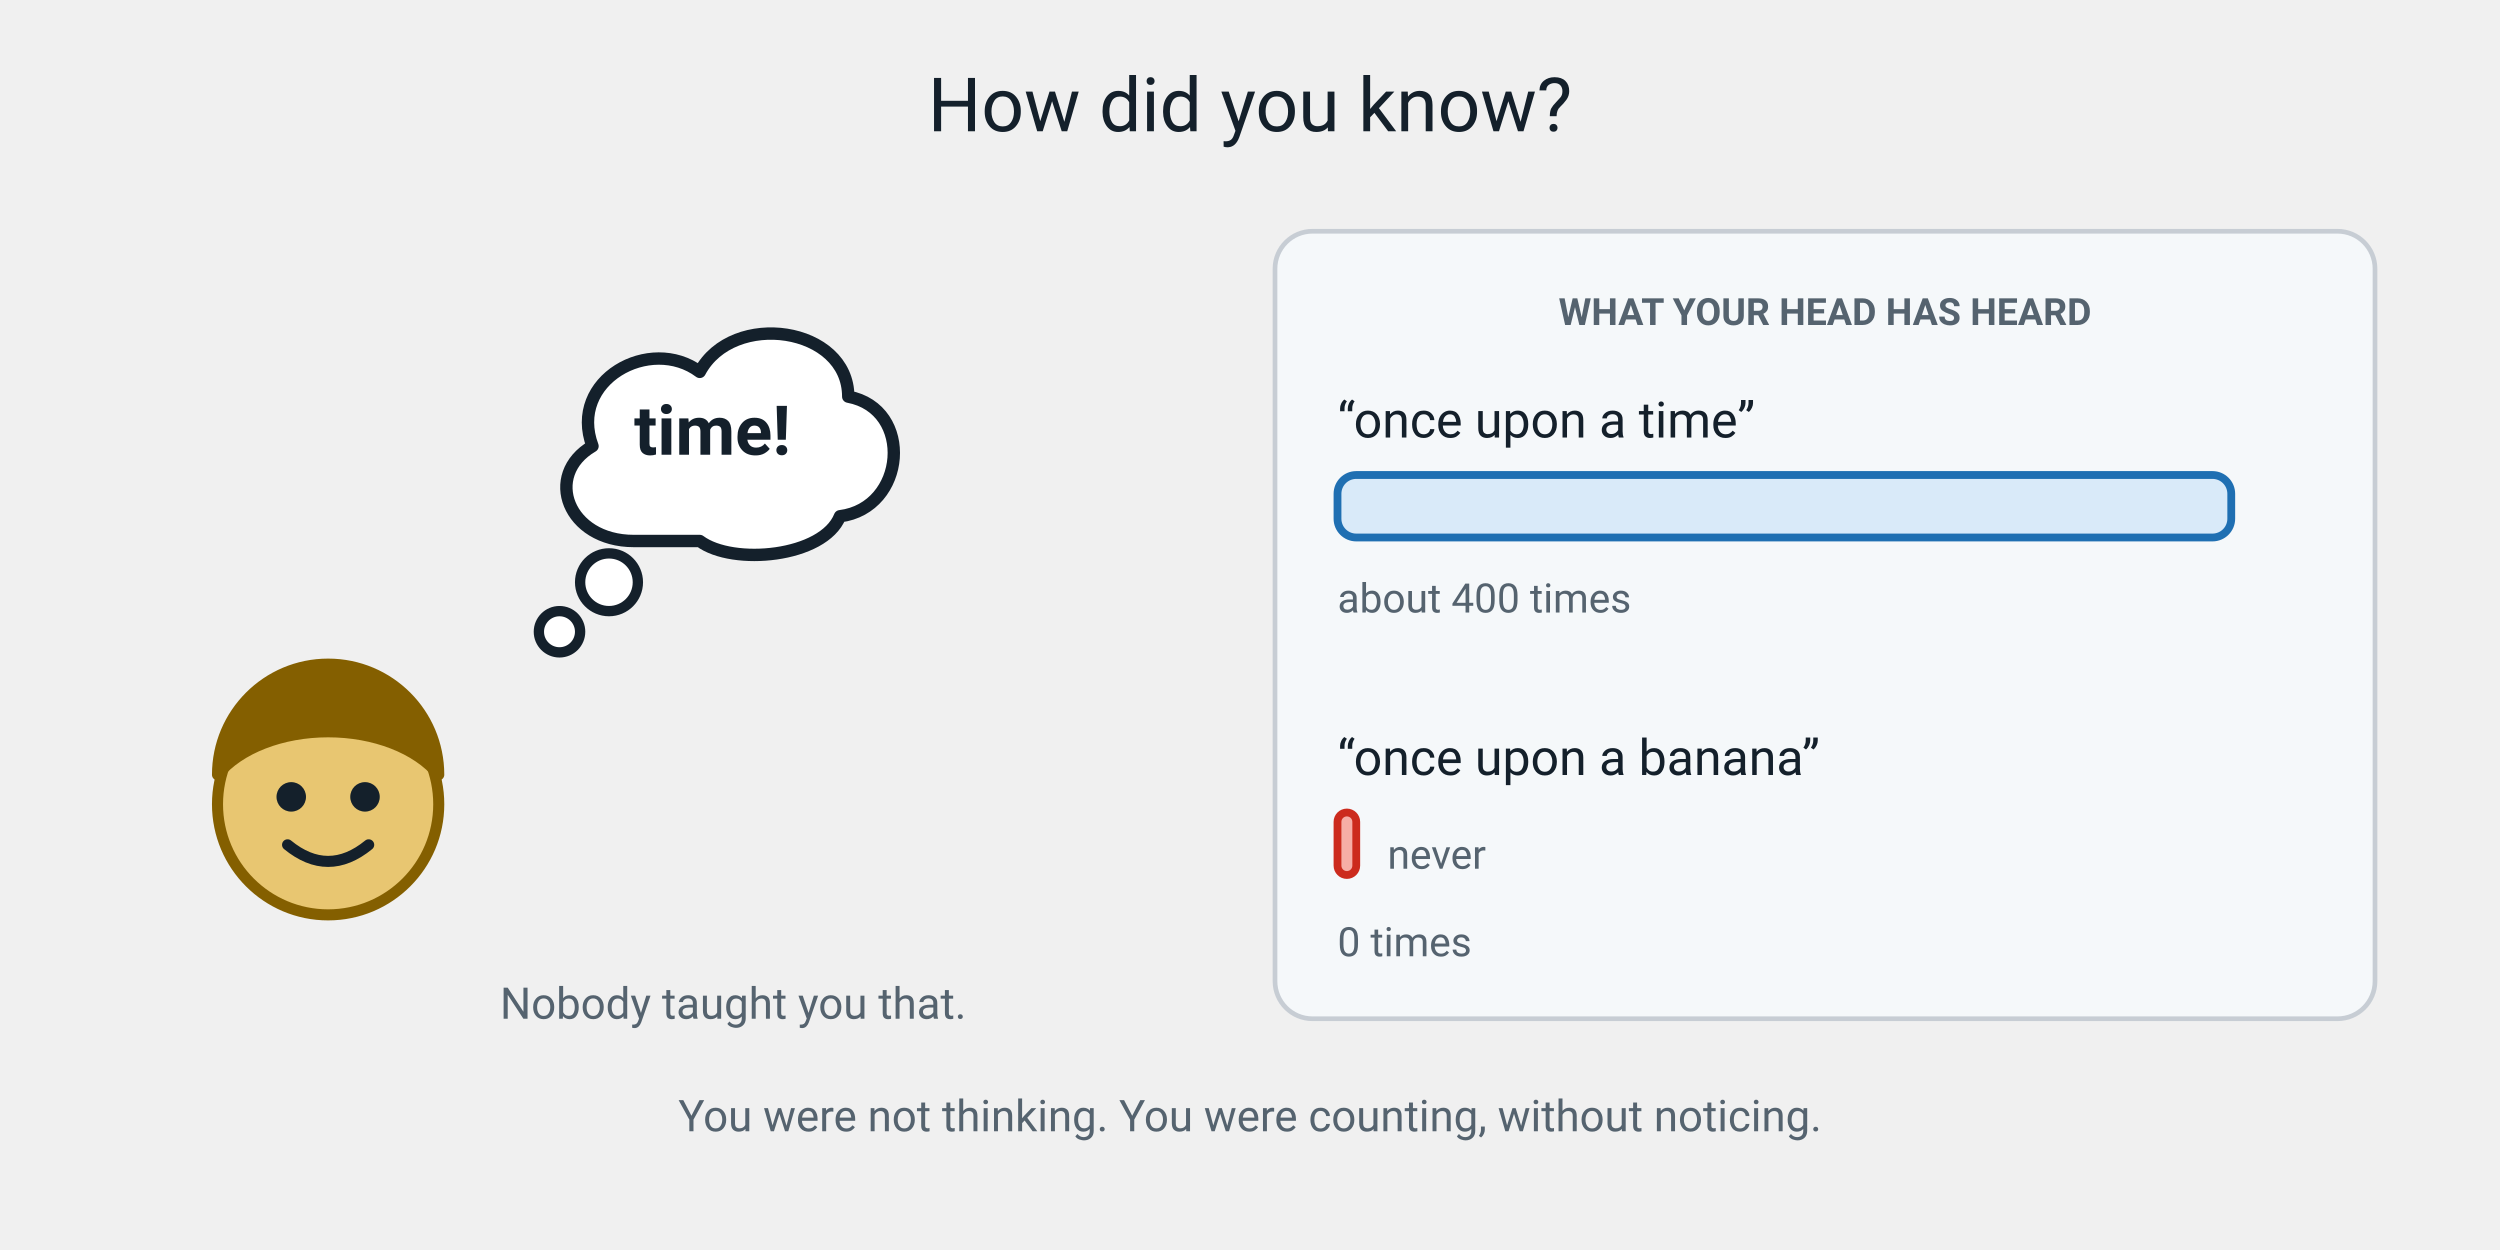
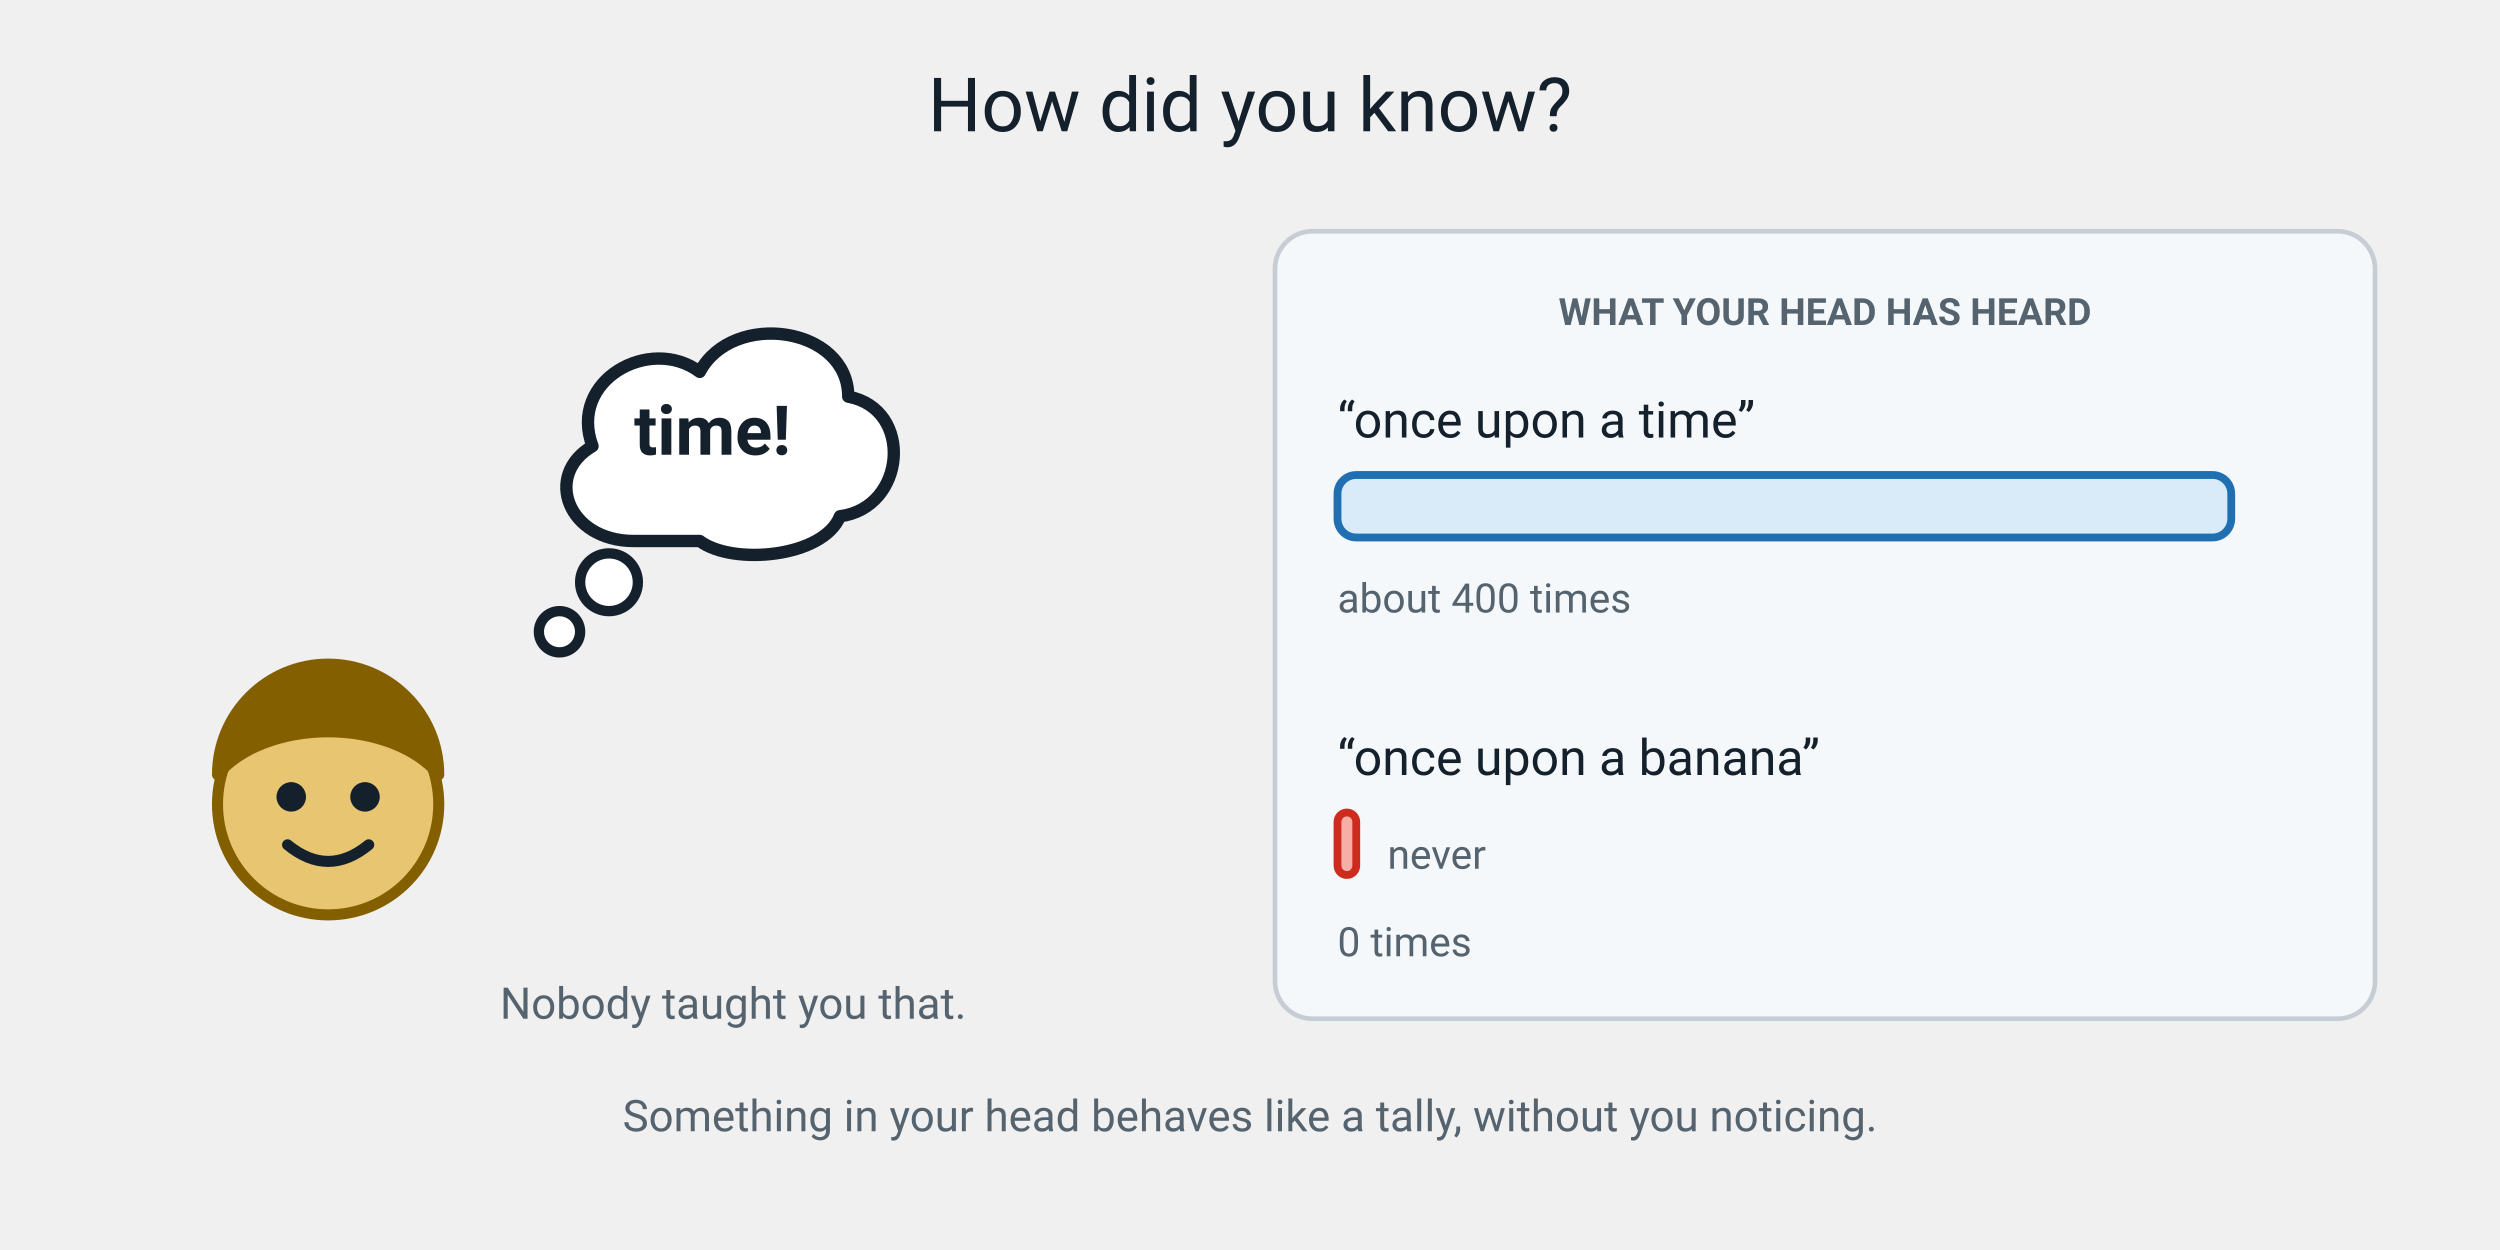
<svg xmlns="http://www.w3.org/2000/svg" viewBox="0 0 800 400" role="img">
  <text x="400" y="42" font-family="ui-sans-serif, system-ui, -apple-system, 'Segoe UI', Roboto, sans-serif" font-size="24" fill="#14202B" text-anchor="middle">How did you know?</text>
  <g transform="translate(46,196) scale(1.18)">
    <circle cx="50" cy="52" r="30" fill="#E8C671" stroke="#845F00" stroke-width="3" />
    <path d="M20 44 A30 30 0 0 1 80 44 A34 22 0 0 0 20 44 Z" fill="#845F00" stroke="#845F00" stroke-width="3" stroke-linejoin="round" />
    <circle cx="40" cy="50" r="4" fill="#14202B" />
    <circle cx="60" cy="50" r="4" fill="#14202B" />
    <path d="M39 63 Q50 72 61 63" fill="none" stroke="#14202B" stroke-width="3" stroke-linecap="round" />
  </g>
  <g transform="translate(150,86) scale(1.32)">
    <circle cx="22" cy="88" r="5" fill="#FFFFFF" stroke="#14202B" stroke-width="2.5" />
    <circle cx="34" cy="76" r="7" fill="#FFFFFF" stroke="#14202B" stroke-width="2.5" />
    <path d="M40 66 C24 66 18 50 30 43 C24 27 44 16 56 25 C64 10 92 14 92 31 C108 34 106 58 90 60 C86 70 64 72 56 66 Z" fill="#FFFFFF" stroke="#14202B" stroke-width="3" stroke-linejoin="round" />
  </g>
  <text x="228" y="138" font-family="ui-sans-serif, system-ui, -apple-system, 'Segoe UI', Roboto, sans-serif" font-size="22" fill="#14202B" text-anchor="middle" font-weight="600" dominant-baseline="central">time!</text>
  <text x="160" y="326" font-family="ui-sans-serif, system-ui, -apple-system, 'Segoe UI', Roboto, sans-serif" font-size="14" fill="#55636F">Nobody taught you that.</text>
  <rect x="408" y="74" width="352" height="252" rx="12" fill="#F5F8FA" stroke="#C7CDD4" stroke-width="1.5" stroke-linejoin="round" />
  <text x="584" y="104" font-family="ui-sans-serif, system-ui, -apple-system, 'Segoe UI', Roboto, sans-serif" font-size="12" fill="#55636F" text-anchor="middle" font-weight="600">WHAT YOUR HEAD HAS HEARD</text>
  <text x="428" y="140" font-family="ui-sans-serif, system-ui, -apple-system, 'Segoe UI', Roboto, sans-serif" font-size="16" fill="#14202B">“once upon a time”</text>
  <rect x="428" y="152" width="286" height="20" rx="6" fill="#D9EAF9" stroke="#1F6FB2" stroke-width="2.5" stroke-linejoin="round" />
  <text x="428" y="196" font-family="ui-sans-serif, system-ui, -apple-system, 'Segoe UI', Roboto, sans-serif" font-size="13" fill="#55636F">about 400 times</text>
  <text x="428" y="248" font-family="ui-sans-serif, system-ui, -apple-system, 'Segoe UI', Roboto, sans-serif" font-size="16" fill="#14202B">“once upon a banana”</text>
  <rect x="428" y="260" width="6" height="20" rx="3" fill="#F6AEA6" stroke="#CC2B1D" stroke-width="2.5" stroke-linejoin="round" />
  <text x="444" y="278" font-family="ui-sans-serif, system-ui, -apple-system, 'Segoe UI', Roboto, sans-serif" font-size="13" fill="#55636F">never</text>
  <text x="428" y="306" font-family="ui-sans-serif, system-ui, -apple-system, 'Segoe UI', Roboto, sans-serif" font-size="13" fill="#55636F">0 times</text>
-   <text x="400" y="362" font-family="ui-sans-serif, system-ui, -apple-system, 'Segoe UI', Roboto, sans-serif" font-size="14" fill="#55636F" text-anchor="middle">You were not thinking. You were counting, without noticing.</text>
+   <text x="400" y="362" font-family="ui-sans-serif, system-ui, -apple-system, 'Segoe UI', Roboto, sans-serif" font-size="14" fill="#55636F" text-anchor="middle">Something in your head behaves like a tally, without you noticing.</text>
</svg>
